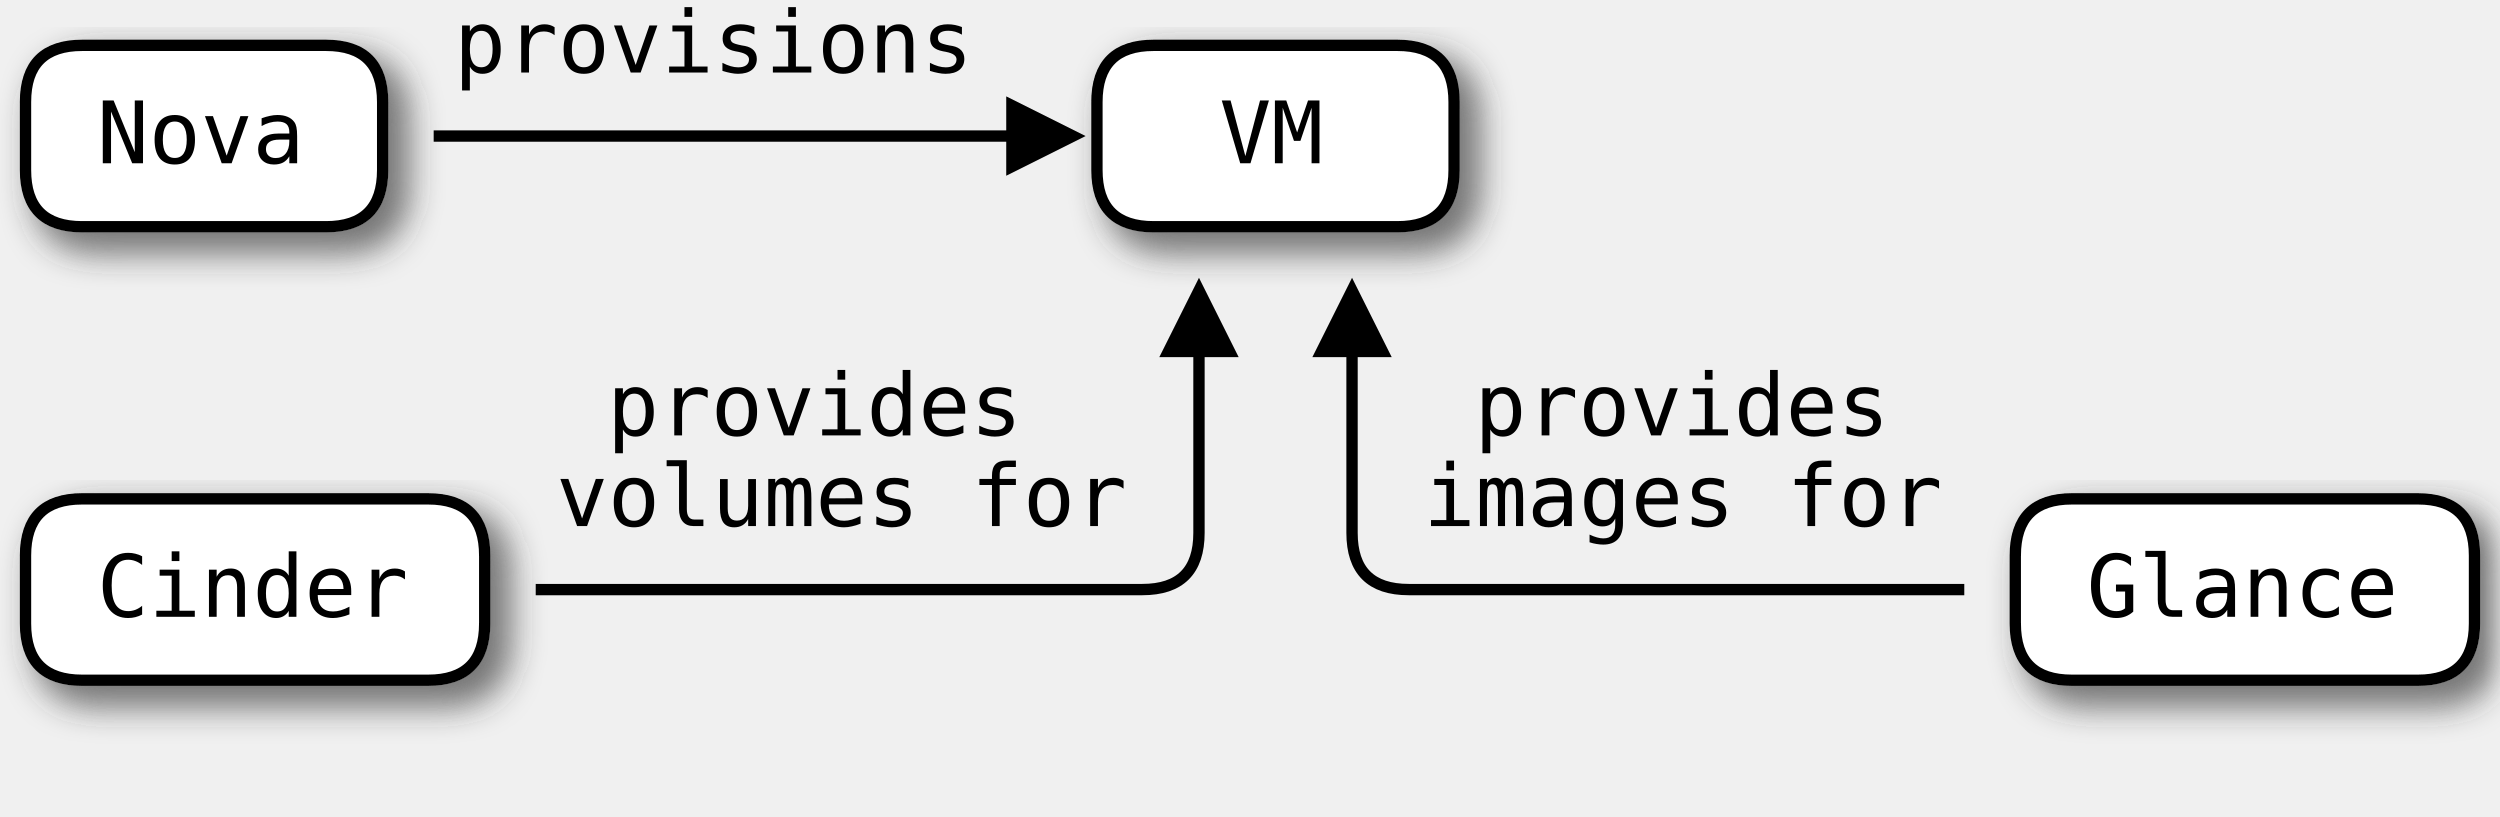
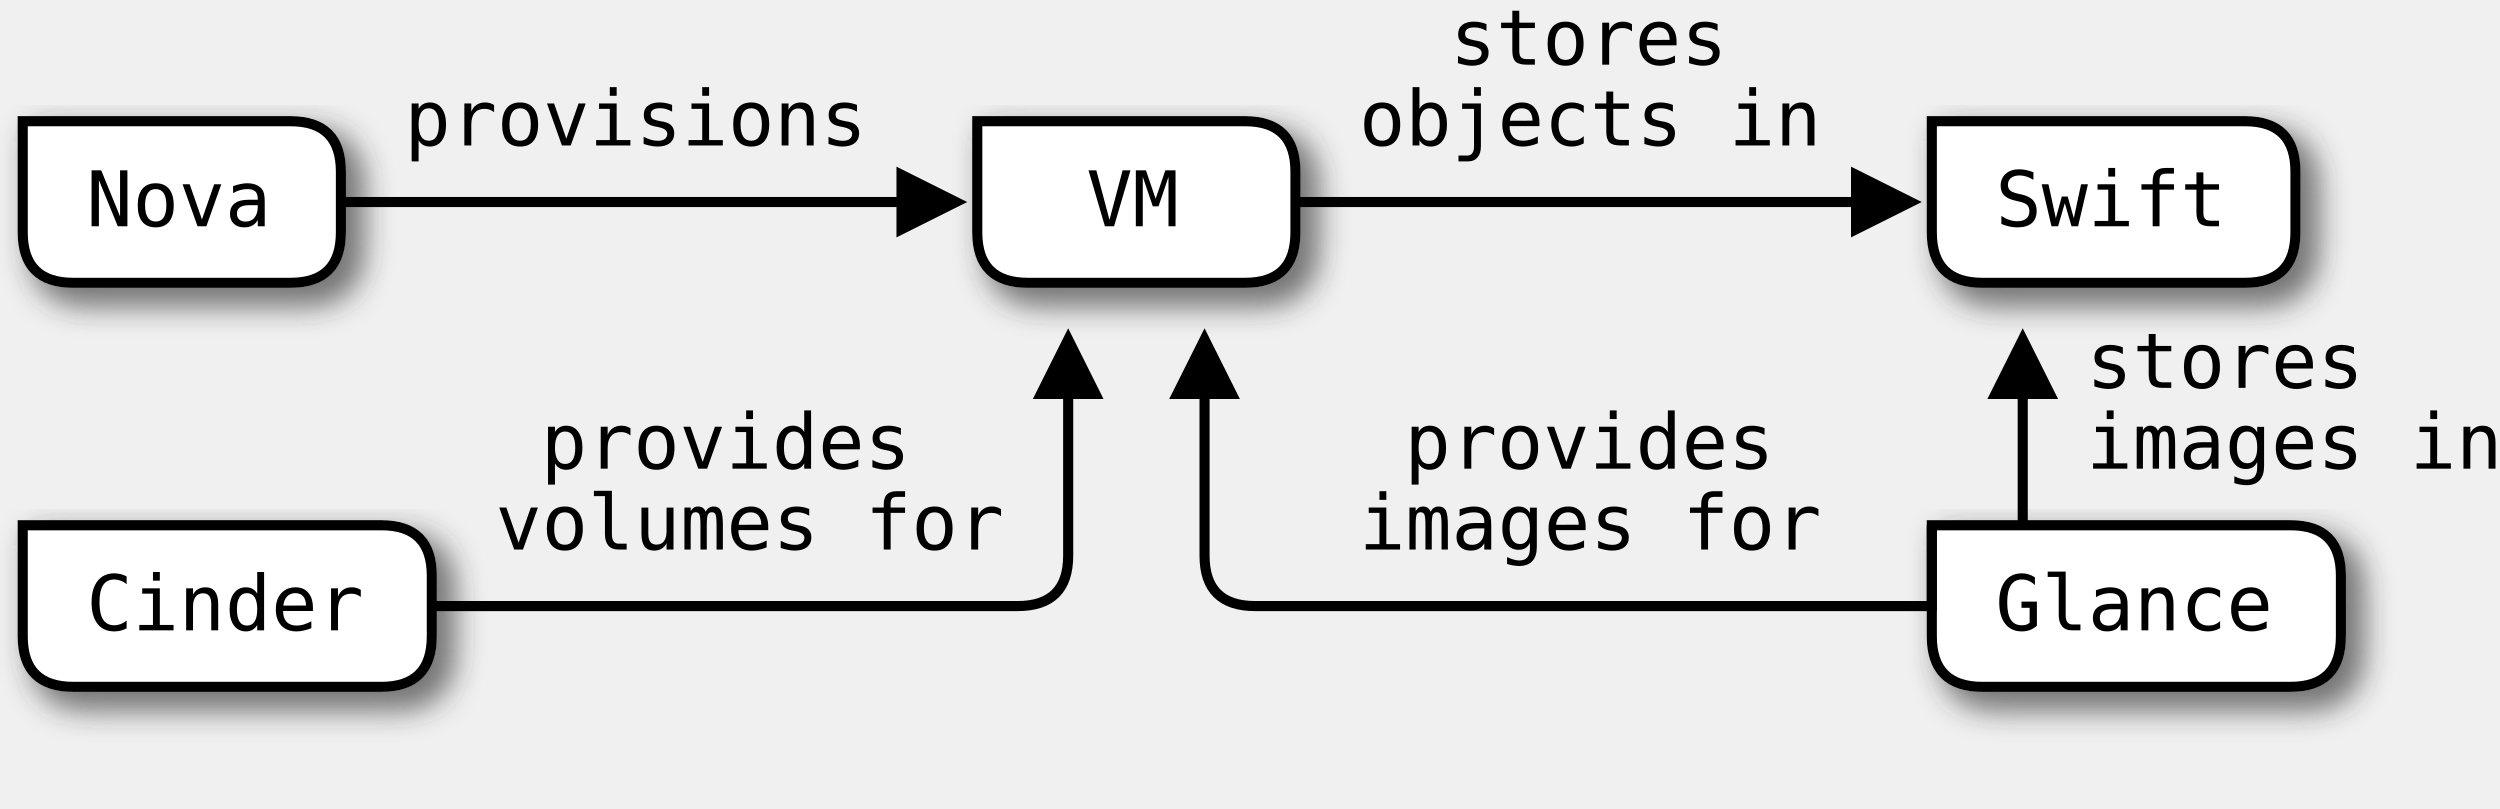
- <svg xmlns="http://www.w3.org/2000/svg" width="441px" height="144px" version="1.1">
+ <svg xmlns="http://www.w3.org/2000/svg" width="495px" height="160px" version="1.1">
  <defs>
    <filter id="dsFilterNoBlur" width="150%" height="150%">
      <feOffset result="offOut" in="SourceGraphic" dx="3" dy="3" />
      <feColorMatrix result="matrixOut" in="offOut" type="matrix" values="0.2 0 0 0 0 0 0.2 0 0 0 0 0 0.2 0 0 0 0 0 1 0" />
      <feBlend in="SourceGraphic" in2="matrixOut" mode="normal" />
    </filter>
    <filter id="dsFilter" width="150%" height="150%">
      <feOffset result="offOut" in="SourceGraphic" dx="3" dy="3" />
      <feColorMatrix result="matrixOut" in="offOut" type="matrix" values="0.2 0 0 0 0 0 0.2 0 0 0 0 0 0.2 0 0 0 0 0 1 0" />
      <feGaussianBlur result="blurOut" in="matrixOut" stdDeviation="3" />
      <feBlend in="SourceGraphic" in2="blurOut" mode="normal" />
    </filter>
    <marker id="iPointer" viewBox="0 0 10 10" refX="5" refY="5" markerUnits="strokeWidth" markerWidth="8" markerHeight="7" orient="auto">
      <path d="M 10 0 L 10 10 L 0 5 z" />
    </marker>
    <marker id="Pointer" viewBox="0 0 10 10" refX="5" refY="5" markerUnits="strokeWidth" markerWidth="8" markerHeight="7" orient="auto">
      <path d="M 0 0 L 10 5 L 0 10 z" />
    </marker>
  </defs>
  <g id="boxes" stroke="black" stroke-width="2" fill="none">
    <g id="group0">
-       <path id="path0" filter="url(#dsFilter)" fill="#fff" d="M 4.5 18 Q 4.5 8 14.5 8 L 57.5 8 Q 67.5 8 67.5 18 L 67.5 30 Q 67.5 40 57.5 40 L 14.5 40 Q 4.5 40 4.5 30 Z" />
-       <text x="17.1" y="28.8" id="text0" fill="#000" stroke="none" style="font-family:Consolas,Monaco,Anonymous Pro,Anonymous,Bitstream Sans Mono,monospace;font-size:15.2px">Nova </text>
+       <path id="path0" filter="url(#dsFilter)" fill="#fff" d="M 4.5 24 L 57.5 24 Q 67.5 24 67.5 34 L 67.5 46 Q 67.5 56 57.5 56 L 14.5 56 Q 4.5 56 4.5 46 Z" />
+       <text x="17.1" y="44.8" id="text0" fill="#000" stroke="none" style="font-family:Consolas,Monaco,Anonymous Pro,Anonymous,Bitstream Sans Mono,monospace;font-size:15.2px">Nova </text>
    </g>
    <g id="group2">
-       <path id="path2" filter="url(#dsFilter)" fill="#fff" d="M 193.5 18 Q 193.5 8 203.5 8 L 246.5 8 Q 256.5 8 256.5 18 L 256.5 30 Q 256.5 40 246.5 40 L 203.5 40 Q 193.5 40 193.5 30 Z" />
-       <text x="215.1" y="28.8" id="text2" fill="#000" stroke="none" style="font-family:Consolas,Monaco,Anonymous Pro,Anonymous,Bitstream Sans Mono,monospace;font-size:15.2px">VM </text>
+       <path id="path2" filter="url(#dsFilter)" fill="#fff" d="M 193.5 24 L 246.5 24 Q 256.5 24 256.5 34 L 256.5 46 Q 256.5 56 246.5 56 L 203.5 56 Q 193.5 56 193.5 46 Z" />
+       <text x="215.1" y="44.8" id="text2" fill="#000" stroke="none" style="font-family:Consolas,Monaco,Anonymous Pro,Anonymous,Bitstream Sans Mono,monospace;font-size:15.2px">VM </text>
    </g>
-     <g id="group8">
-       <path id="path8" filter="url(#dsFilter)" fill="#fff" d="M 4.5 98 Q 4.5 88 14.5 88 L 75.5 88 Q 85.5 88 85.5 98 L 85.5 110 Q 85.5 120 75.5 120 L 14.5 120 Q 4.5 120 4.5 110 Z" />
-       <text x="17.1" y="108.8" id="text8" fill="#000" stroke="none" style="font-family:Consolas,Monaco,Anonymous Pro,Anonymous,Bitstream Sans Mono,monospace;font-size:15.2px">Cinder </text>
+     <g id="group4">
+       <path id="path4" filter="url(#dsFilter)" fill="#fff" d="M 382.5 24 L 444.5 24 Q 454.5 24 454.5 34 L 454.5 46 Q 454.5 56 444.5 56 L 392.5 56 Q 382.5 56 382.5 46 Z" />
+       <text x="395.1" y="44.8" id="text4" fill="#000" stroke="none" style="font-family:Consolas,Monaco,Anonymous Pro,Anonymous,Bitstream Sans Mono,monospace;font-size:15.2px">Swift </text>
    </g>
-     <g id="group10">
-       <path id="path10" filter="url(#dsFilter)" fill="#fff" d="M 355.5 98 Q 355.5 88 365.5 88 L 426.5 88 Q 436.5 88 436.5 98 L 436.5 110 Q 436.5 120 426.5 120 L 365.5 120 Q 355.5 120 355.5 110 Z" />
-       <text x="368.1" y="108.8" id="text10" fill="#000" stroke="none" style="font-family:Consolas,Monaco,Anonymous Pro,Anonymous,Bitstream Sans Mono,monospace;font-size:15.2px">Glance </text>
+     <g id="group15">
+       <path id="path15" filter="url(#dsFilter)" fill="#fff" d="M 4.5 104 L 75.5 104 Q 85.5 104 85.5 114 L 85.5 126 Q 85.5 136 75.5 136 L 14.5 136 Q 4.5 136 4.5 126 Z" />
+       <text x="17.1" y="124.8" id="text15" fill="#000" stroke="none" style="font-family:Consolas,Monaco,Anonymous Pro,Anonymous,Bitstream Sans Mono,monospace;font-size:15.2px">Cinder </text>
+     </g>
+     <g id="group17">
+       <path id="path17" filter="url(#dsFilter)" fill="#fff" d="M 382.5 104 L 453.5 104 Q 463.5 104 463.5 114 L 463.5 126 Q 463.5 136 453.5 136 L 392.5 136 Q 382.5 136 382.5 126 Z" />
+       <text x="395.1" y="124.8" id="text17" fill="#000" stroke="none" style="font-family:Consolas,Monaco,Anonymous Pro,Anonymous,Bitstream Sans Mono,monospace;font-size:15.2px">Glance </text>
    </g>
  </g>
  <g id="lines" stroke="black" stroke-width="2" fill="none">
-     <g id="group91">
-       <path id="path91" marker-end="url(#Pointer)" d="M 76.5 24 L 184.5 24 " />
+     <g id="group100">
+       <path id="path100" marker-end="url(#Pointer)" d="M 67.5 40 L 184.5 40 " />
    </g>
-     <g id="group114">
-       <path id="path114" marker-end="url(#Pointer)" d="M 94.5 104 L 201.5 104 Q 211.5 104 211.5 94 L 211.5 56 " />
+     <g id="group126">
+       <path id="path126" marker-end="url(#Pointer)" d="M 85.5 120 L 201.5 120 Q 211.5 120 211.5 110 L 211.5 72 " />
    </g>
-     <g id="group255">
-       <path id="path255" marker-start="url(#iPointer)" d="M 238.5 56 L 238.5 94 Q 238.5 104 248.5 104 L 346.5 104 " />
+     <g id="group294">
+       <path id="path294" marker-start="url(#iPointer)" d="M 238.5 72 L 238.5 110 Q 238.5 120 248.5 120 L 382.5 120 L 382.5 104 " />
+     </g>
+     <g id="group312">
+       <path id="path312" marker-end="url(#Pointer)" d="M 256.5 40 L 373.5 40 " />
+     </g>
+     <g id="group475">
+       <path id="path475" marker-start="url(#iPointer)" d="M 400.5 72 L 400.5 104 " />
    </g>
  </g>
  <g id="text" fill="black" style="font-family:Consolas,Monaco,Anonymous Pro,Anonymous,Bitstream Sans Mono,monospace;font-size:15.2px">
-     <text x="80.1" y="12.8" id="text0" fill="#000">provisions </text>
-     <text x="107.1" y="76.8" id="text3" fill="#000">provides </text>
-     <text x="260.1" y="76.8" id="text4" fill="#000">provides</text>
-     <text x="98.1" y="92.8" id="text5" fill="#000">volumes for </text>
-     <text x="251.1" y="92.8" id="text6" fill="#000">images for </text>
+     <text x="287.1" y="12.8" id="text0" fill="#000">stores</text>
+     <text x="80.1" y="28.8" id="text1" fill="#000">provisions </text>
+     <text x="269.1" y="28.8" id="text2" fill="#000">objects in </text>
+     <text x="413.1" y="76.8" id="text6" fill="#000">stores</text>
+     <text x="107.1" y="92.8" id="text7" fill="#000">provides </text>
+     <text x="278.1" y="92.8" id="text8" fill="#000">provides </text>
+     <text x="413.1" y="92.8" id="text9" fill="#000">images in</text>
+     <text x="98.1" y="108.8" id="text10" fill="#000">volumes for </text>
+     <text x="269.1" y="108.8" id="text11" fill="#000">images for </text>
  </g>
</svg>
